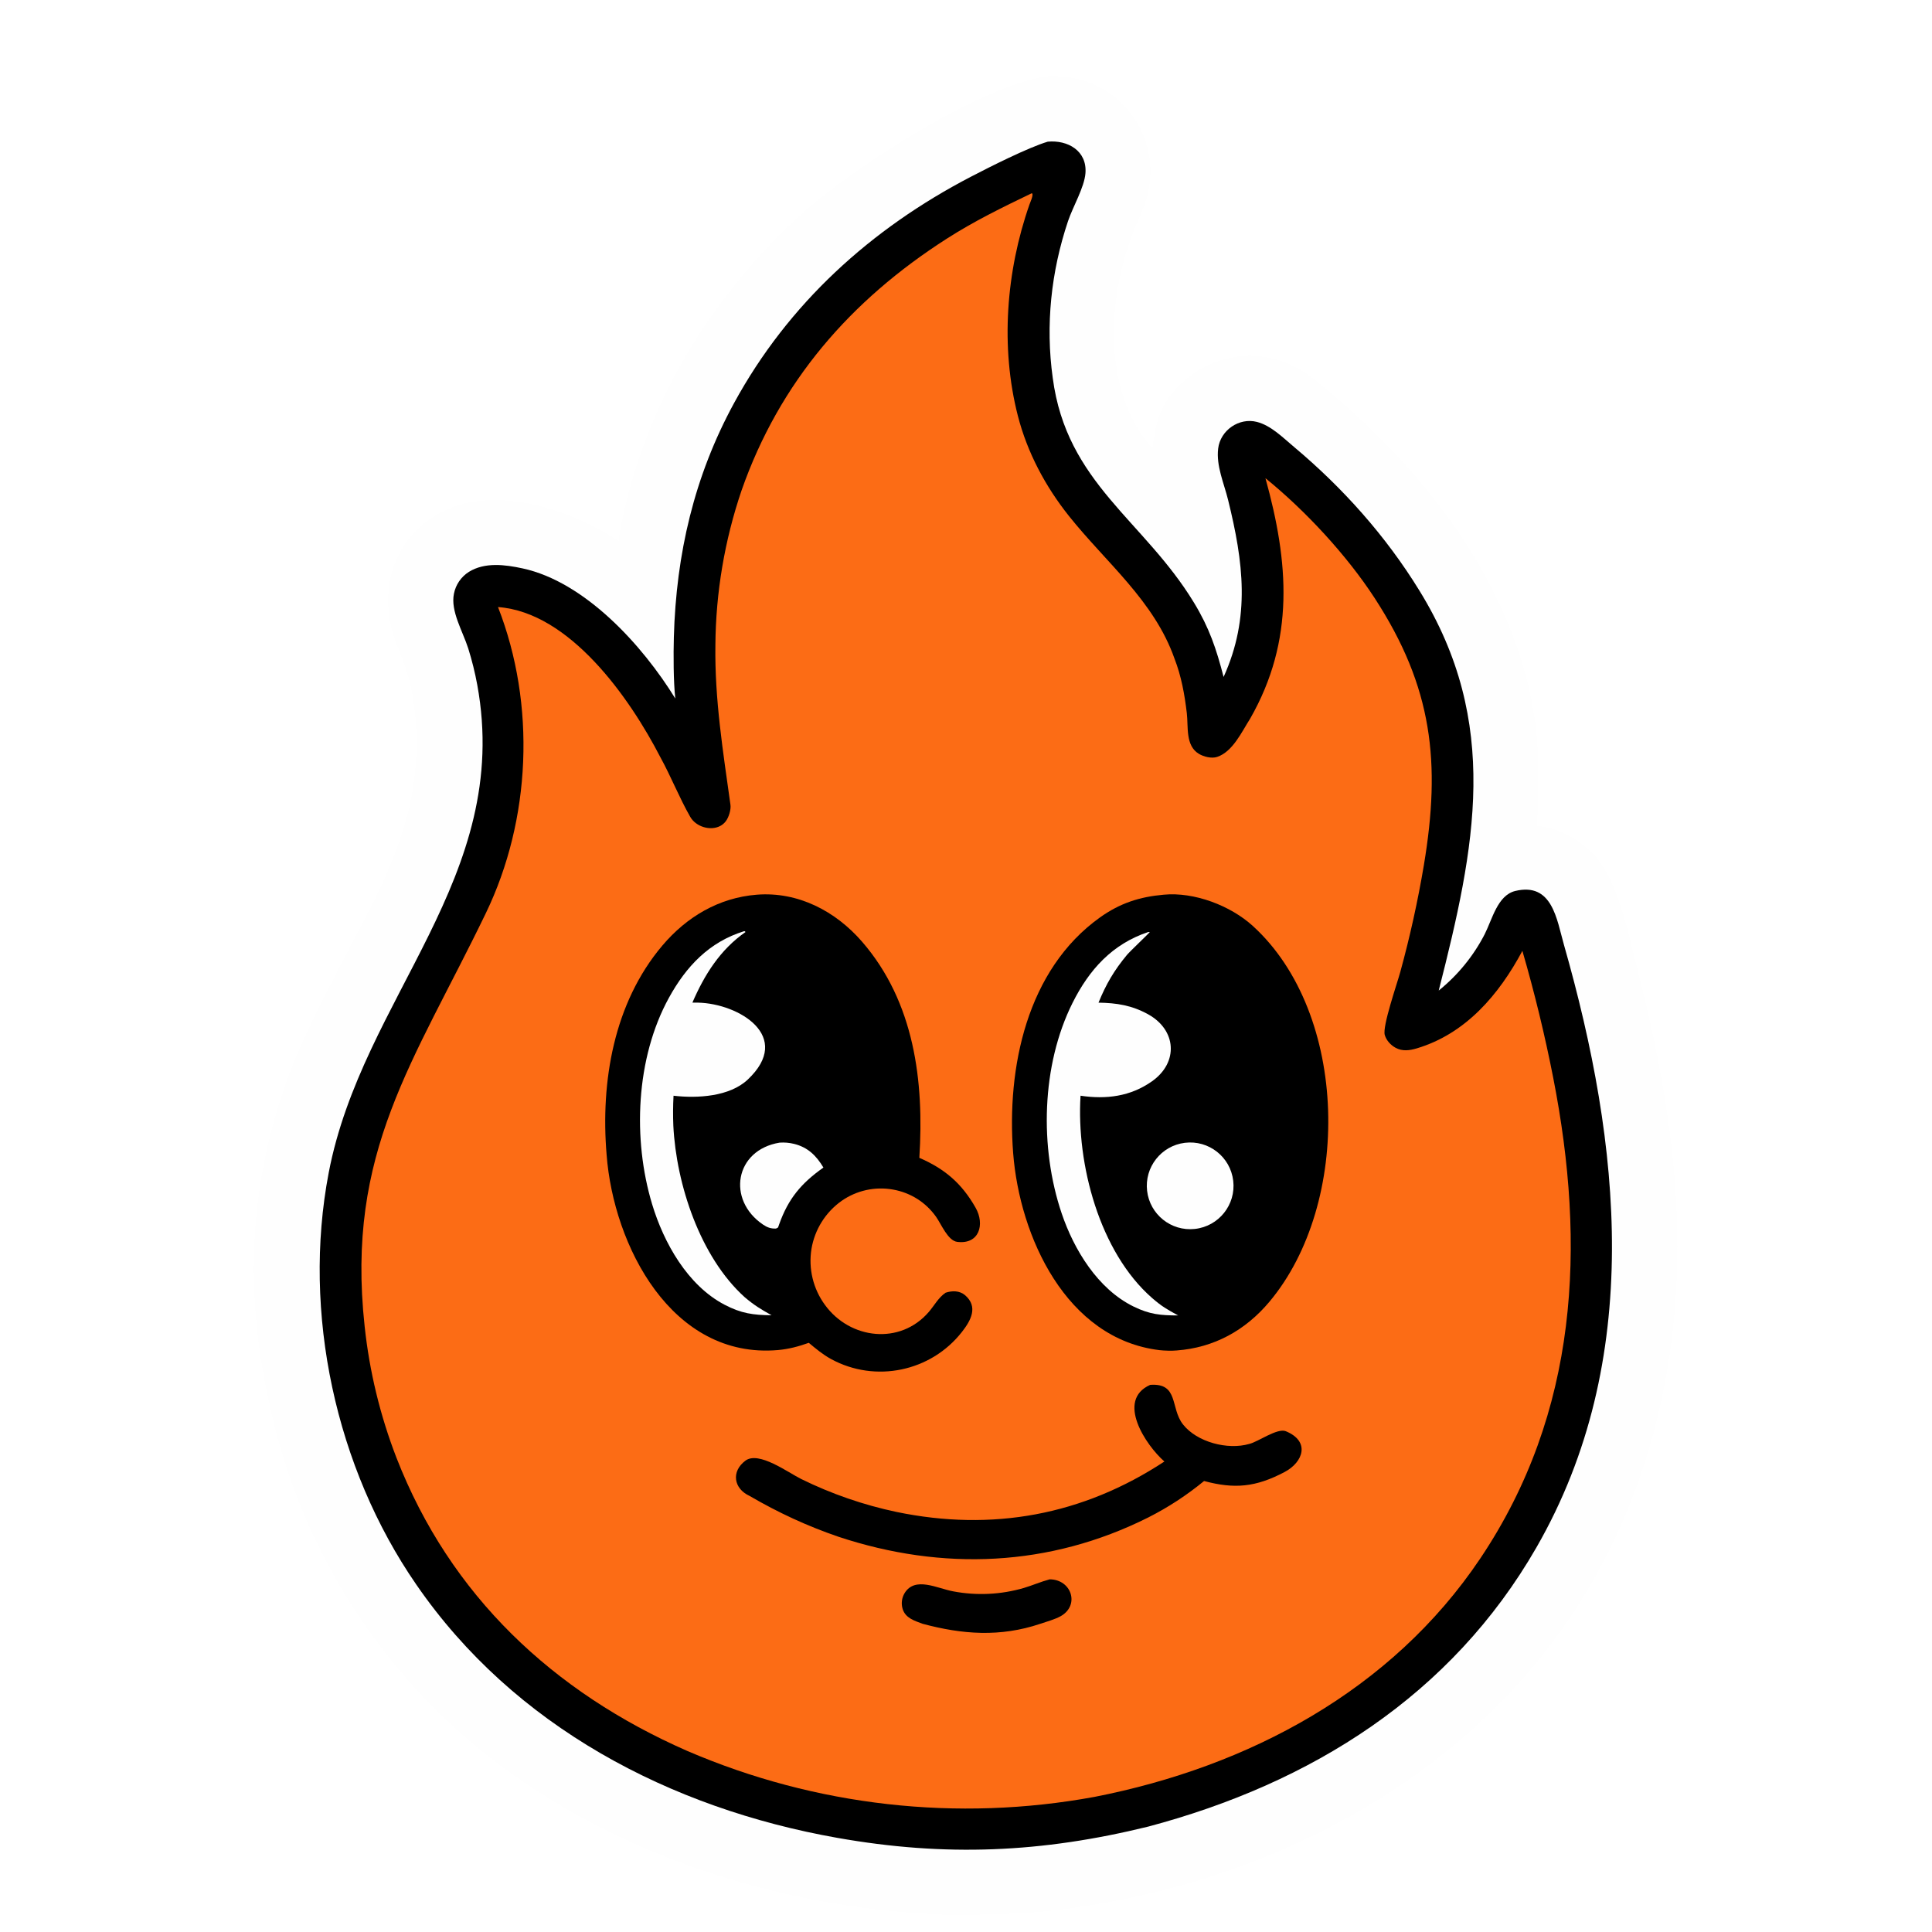
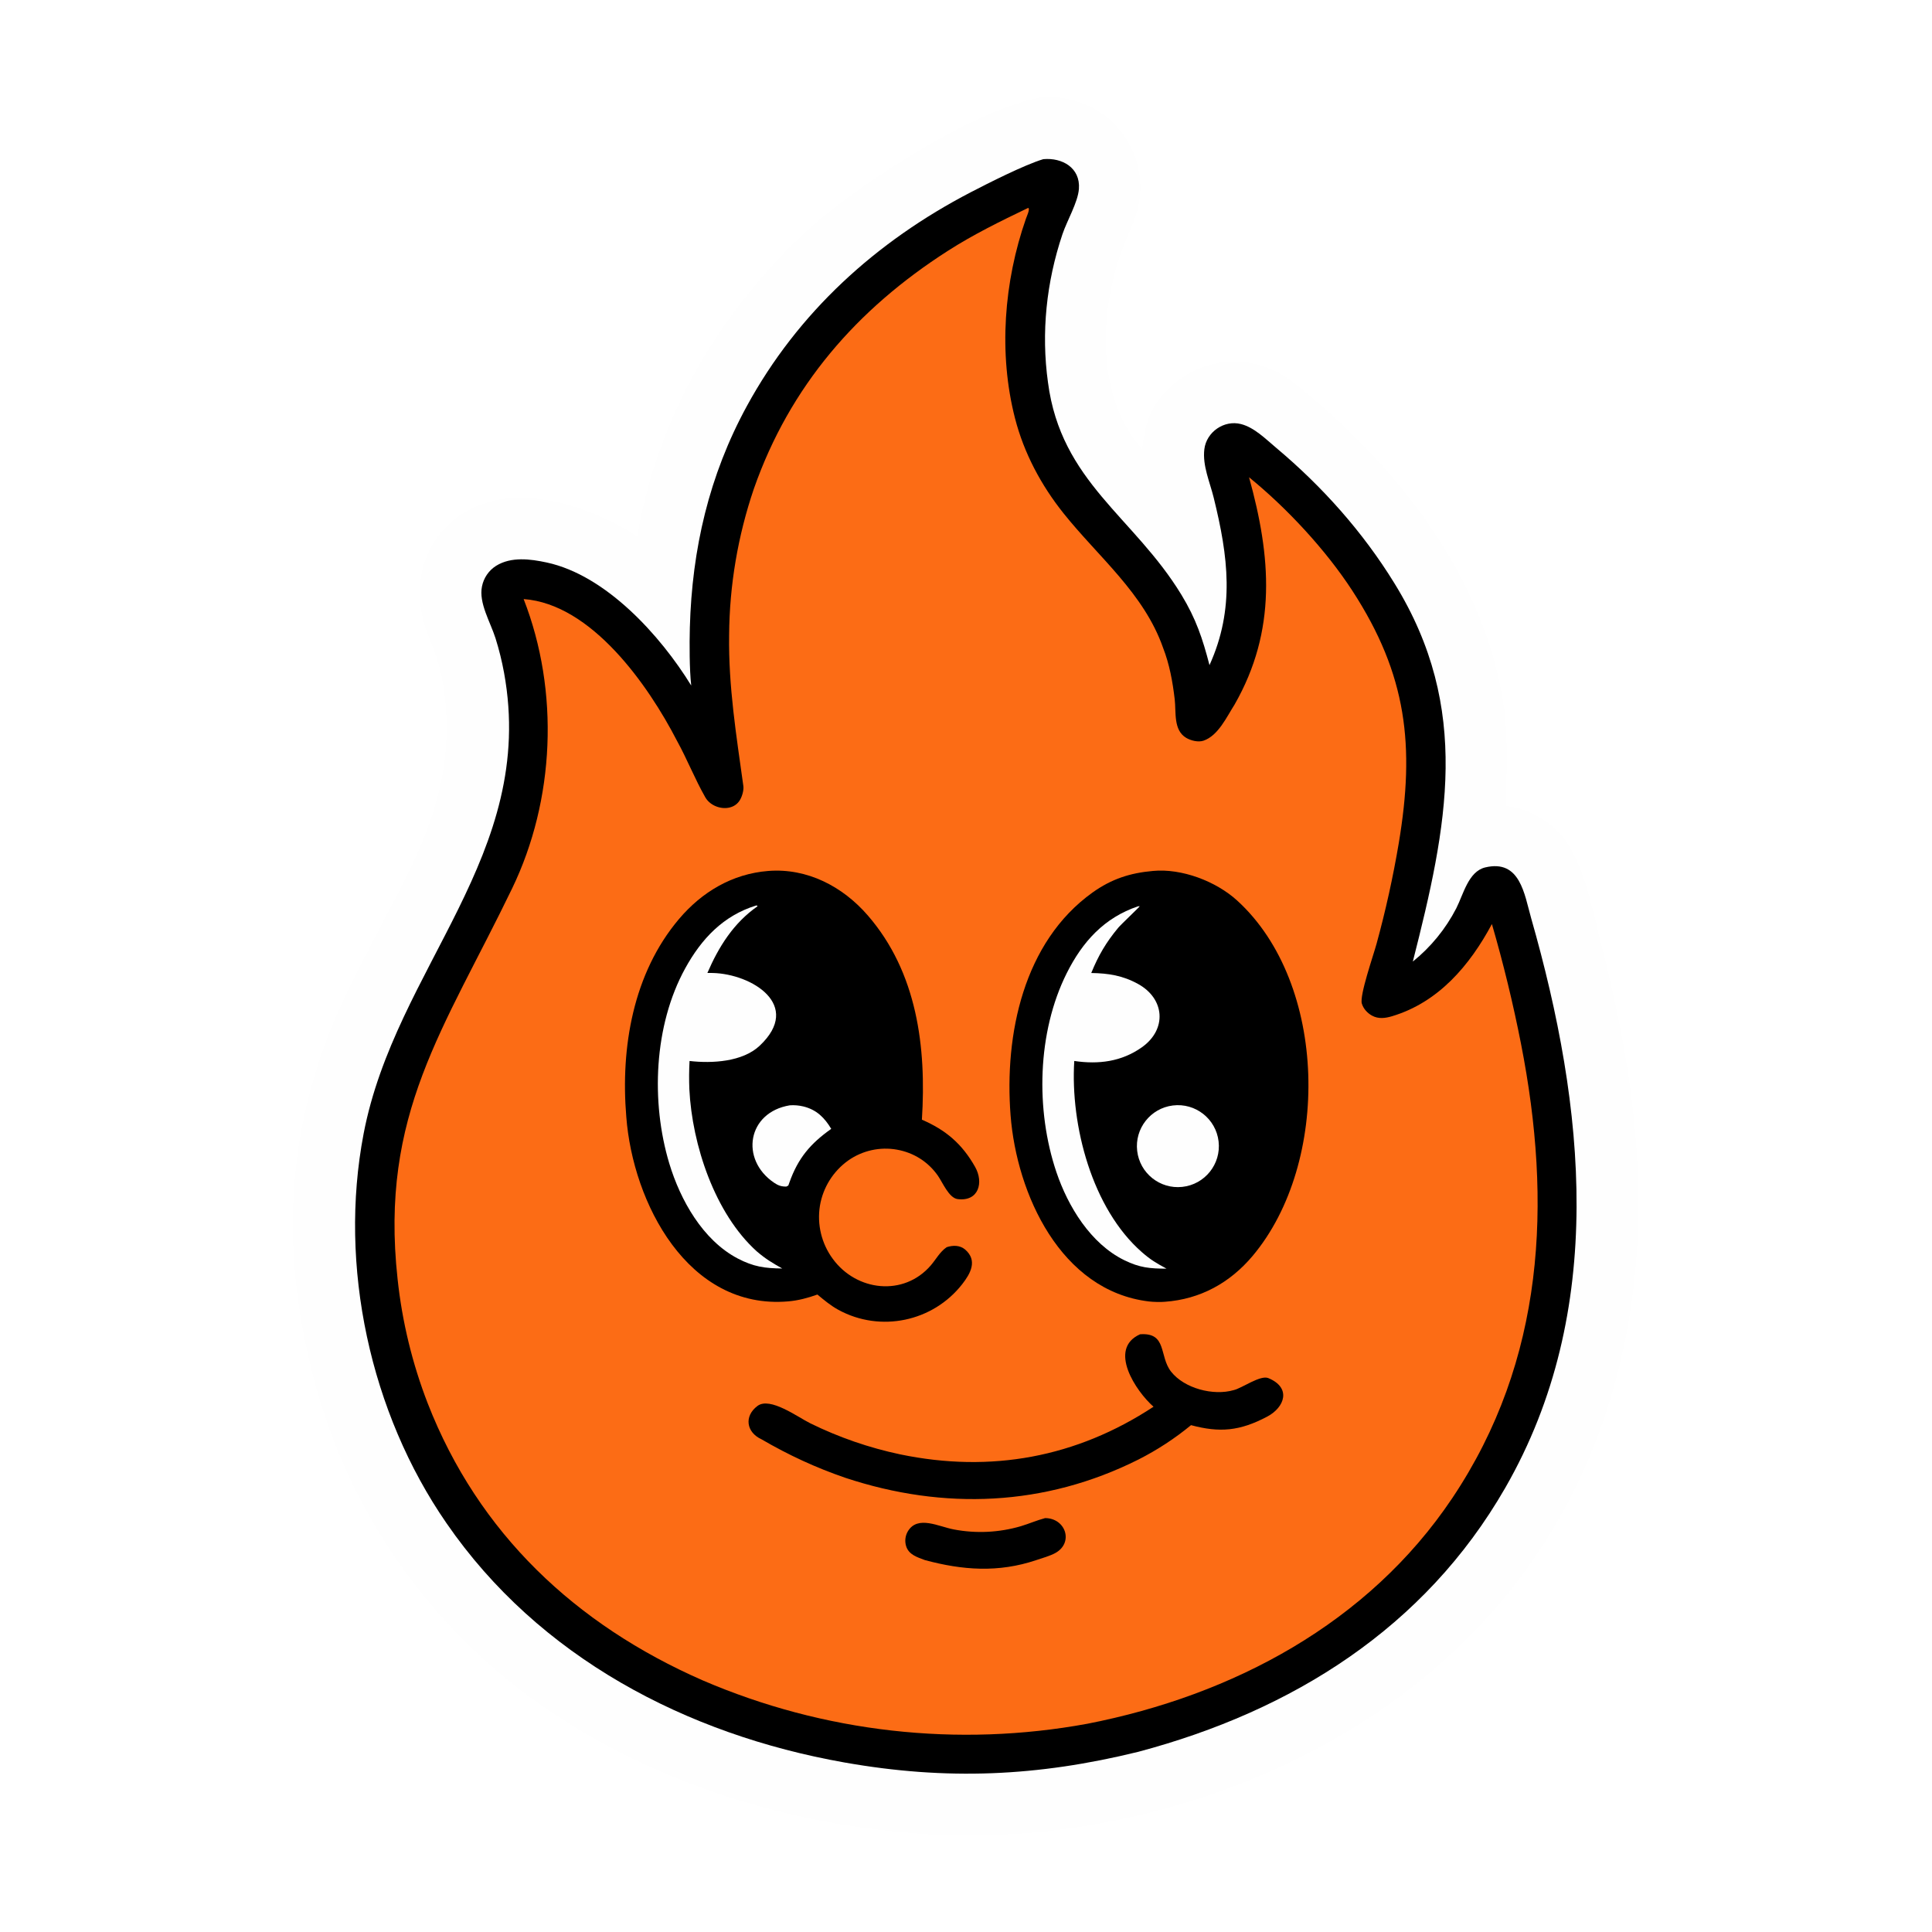
- <svg xmlns="http://www.w3.org/2000/svg" version="1.1" style="display: block;" viewBox="0 0 2048 2048" width="1024" height="1024" preserveAspectRatio="none">
+ <svg xmlns="http://www.w3.org/2000/svg" version="1.1" style="display: block;" viewBox="-59.33 -28.33 2166.67 2166.67" width="1024" height="1024">
  <path transform="translate(0,0)" fill="rgb(254,254,254)" d="M 1111.71 80.501 C 1143.35 79.777 1173.22 90.89 1194.32 114.952 C 1217.26 140.979 1225.22 176.972 1215.38 210.244 C 1213.11 217.993 1209.55 226.797 1206.21 234.214 C 1174.18 305.519 1165.37 412.878 1221.6 475.319 C 1225.1 448.098 1229.14 429.735 1249.32 409.393 C 1288.82 369.582 1348.22 366.544 1391.9 401.22 C 1505.84 491.666 1607.01 618.676 1627.51 766.505 C 1632.06 799.312 1630.02 842.061 1629.59 875.639 C 1650.45 877.16 1672.31 888.965 1687.19 903.567 C 1715.65 931.506 1726.12 990.644 1736.13 1029.51 C 1760.7 1124.92 1778.01 1221.96 1778.08 1320.93 C 1778.21 1503.19 1718.39 1676.36 1588.25 1807.06 C 1463.83 1932.02 1293.43 2003.92 1119.64 2024.81 C 1080.61 2029.5 1043.94 2029.82 1004.74 2029.69 C 987.568 2029.55 967.474 2027.75 950.347 2026.2 C 819.863 2014.42 684.848 1972.3 574.256 1901.61 C 427.732 1809.69 324.196 1662.85 286.835 1493.96 C 258.615 1371.86 263.036 1254.13 307.386 1136.59 C 324.849 1090.3 353.278 1038.59 376.195 993.985 C 402.008 946.256 426.875 895.471 436.742 841.678 C 443.969 802.279 443.346 753.746 432.248 715.134 C 427.046 697.036 417.61 679.564 413.913 661.042 C 401.563 599.172 436.375 545.01 498.504 532.316 C 550.534 522.867 612.146 544.861 655.844 573.543 C 657.087 558.808 664.12 529.778 668.181 515.548 C 688.848 442.175 723.509 373.491 770.255 313.277 C 795.034 280.729 824.194 249.007 855.07 222.132 C 910.034 174.291 1040.7 90.133 1111.71 80.501 z" />
  <path transform="translate(0,0)" fill="rgb(0,0,0)" d="M 1110.69 150.171 C 1131.73 148.221 1152.42 159.751 1150.63 183.522 C 1149.5 198.566 1137.31 219.06 1132.16 234.376 C 1114.18 287.916 1108.15 344.582 1115.95 400.597 C 1130.59 512.3 1212.46 551.238 1265.66 638.825 C 1281.92 665.587 1289.33 687.729 1297.07 717.598 C 1325.78 654.329 1318.02 595.618 1301.83 529.953 C 1297.51 512.353 1289.06 493.863 1291.3 475.451 C 1293.66 456.076 1313.5 442.359 1332.45 447.257 C 1347.4 451.12 1359.91 463.852 1371.55 473.613 C 1423.35 517.01 1469.04 568.175 1504.47 625.8 C 1591.26 766.376 1563.87 897.828 1525.11 1050.02 C 1545.33 1033.73 1561.92 1013.4 1573.82 990.325 C 1581.92 974.328 1587.43 949.217 1606.05 944.504 C 1645.59 934.92 1650.19 974.69 1657.84 1001.5 C 1718.2 1212.78 1742.92 1441.71 1628.7 1640.34 C 1538.39 1797.4 1389.92 1890.35 1217.13 1936.28 C 1104.28 1964 1002.28 1968.54 887.337 1948.16 C 710.467 1916.81 544.958 1830.33 441.325 1679.77 C 355.817 1556.03 320.111 1391.46 348.412 1243.28 C 384.079 1056.55 543.316 930.334 505.926 726.011 C 503.52 712.95 500.323 700.048 496.351 687.375 C 490.502 669.093 477.434 647.831 481.181 629.412 C 483.049 619.824 488.785 611.43 497.039 606.207 C 513.93 595.725 535.395 598.517 553.891 602.508 C 620.175 616.812 681.185 684.096 715.853 740.467 C 713.816 722.482 713.816 693.502 714.311 675.5 C 716.737 587.288 735.865 504.847 778.139 427.264 C 835.544 321.912 923.245 242.437 1029.14 187.373 C 1049.15 176.971 1089.79 156.402 1110.69 150.171 z" />
  <path transform="translate(0,0)" fill="rgb(252,108,21)" d="M 1093.49 204.936 L 1094.25 205.059 C 1095.42 207.394 1092.28 213.912 1091.25 216.866 C 1066.54 287.445 1060.29 367.955 1078.94 440.654 C 1089 479.837 1108.25 515.774 1133.22 547.106 C 1172.42 596.278 1223.5 636.958 1244.97 698.037 C 1252.24 716.686 1255.76 736.211 1258.08 756.021 C 1259.77 770.416 1256.39 790.482 1270.95 799.153 C 1276.03 802.177 1284.36 804.338 1290.31 802.331 C 1306.88 796.738 1316.36 775.622 1325.16 761.881 C 1372.91 678.424 1366.09 595.741 1341.42 506.899 C 1383.73 541.226 1427.49 588.384 1457.12 633.892 C 1518.76 728.568 1527.47 808.548 1509.36 917.125 C 1502.95 955.225 1494.61 992.977 1484.39 1030.24 C 1480.83 1043.25 1465.22 1088.03 1467.91 1097.12 C 1469.63 1102.93 1474.15 1107.86 1479.42 1110.71 C 1486.62 1114.62 1494.25 1113.58 1501.8 1111.33 C 1553.79 1095.81 1589.02 1054.32 1613.79 1007.95 C 1626.68 1052.28 1637.59 1097.16 1646.47 1142.46 C 1681.43 1320.59 1673.1 1497.08 1569.22 1651.95 C 1475.16 1792.2 1323.31 1872.84 1160.36 1904.75 C 1014.78 1931.56 864.509 1914.62 728.544 1856.07 C 586.375 1793.77 477.206 1691.41 420.305 1545.38 C 402.985 1500.61 391.634 1453.76 386.544 1406.02 C 366.307 1220.8 438.712 1126.06 515.022 967.978 C 562.84 868.92 568.33 747.062 527.913 643.505 C 604.136 649.065 667.72 740.024 700.031 802.718 C 711.393 823.361 720.005 845.45 731.677 865.89 C 737.678 876.399 752.949 881.071 763.442 875.579 C 765.775 874.35 767.807 872.62 769.392 870.511 C 772.552 866.38 775.02 858.239 774.323 853.208 C 766.475 796.583 757.508 741.486 758.35 683.863 C 758.755 628.064 768.119 572.693 786.084 519.863 C 826.332 404.884 901.447 318.424 1003.64 252.996 C 1032.7 234.39 1062.46 219.863 1093.49 204.936 z" />
  <path transform="translate(0,0)" fill="rgb(0,0,0)" d="M 802.263 948.414 C 845.913 944.988 885.686 965.795 913.772 998.173 C 969.357 1062.25 979.695 1146.25 974.542 1227.35 C 1001.23 1238.92 1019.44 1254.2 1034.24 1280.36 C 1044.11 1297.83 1038.18 1319.39 1014.66 1316.42 C 1004.79 1315.17 997.828 1297.74 992.324 1289.94 C 981.456 1274.54 965.374 1264.34 946.648 1260.98 C 927.575 1257.56 907.927 1261.9 892.06 1273.02 C 875.114 1285.05 863.652 1303.34 860.199 1323.83 C 856.785 1344.83 861.98 1366.31 874.609 1383.42 C 901.221 1419.88 954.189 1425.91 984.476 1390.82 C 990.521 1383.81 994.58 1375.69 1002.32 1370.35 C 1009.32 1368.06 1017.05 1367.97 1023.02 1372.96 C 1037.22 1385.28 1029.1 1399.85 1019.77 1411.8 C 986.873 1453.94 927.952 1466.26 881.007 1440.67 C 872.257 1435.9 865.106 1429.87 857.353 1423.45 C 846.576 1427.3 835.998 1430.13 824.647 1431.12 C 712.099 1440.83 650.3 1320.48 643.031 1224.02 C 636.545 1146.58 650.598 1063.21 702.109 1002.35 C 727.879 971.906 761.992 951.592 802.263 948.414 z" />
  <path transform="translate(0,0)" fill="rgb(254,254,254)" d="M 788.775 987.11 C 789.902 987.267 789.382 987.022 790.25 988.004 C 763.378 1006.7 746.709 1033.33 733.978 1062.8 C 735.99 1062.78 738.003 1062.8 740.015 1062.84 C 783.469 1063.87 841.111 1098.73 792.629 1144.41 C 773.48 1162.45 739.5 1164.47 713.975 1161.52 C 713.399 1172.1 713.328 1182.7 713.763 1193.28 C 716.85 1255.56 742.288 1332.55 789.292 1374.97 C 799.368 1383.56 806.322 1387.74 817.922 1394.23 C 798.456 1394.06 785.653 1392.28 768.029 1383.04 C 728.787 1362.47 703.62 1317.43 691.27 1276.5 C 670.439 1207.47 673.972 1121.66 709.01 1057.82 C 727.359 1024.39 751.816 998.506 788.775 987.11 z" />
  <path transform="translate(0,0)" fill="rgb(254,254,254)" d="M 826.386 1211.25 C 831.533 1210.88 836.707 1211.32 841.719 1212.55 C 856.482 1216.2 865.409 1225.18 872.861 1237.65 C 849.391 1254.26 835.706 1270.45 825.97 1297.76 C 824.314 1301.93 825.692 1300.74 822.549 1302.34 C 817.011 1302.5 813.297 1301.14 808.705 1298.02 C 770.281 1271.94 778.831 1219.08 826.386 1211.25 z" />
  <path transform="translate(0,0)" fill="rgb(0,0,0)" d="M 1233.63 948.412 C 1265.86 945.321 1304.34 959.955 1328.06 981.562 C 1430.14 1074.54 1432.85 1275.92 1345.62 1379.93 C 1319.96 1410.52 1286.58 1428.67 1247.25 1431.55 C 1242.47 1432.03 1233.94 1431.78 1229.17 1431.21 C 1130.18 1419.36 1080.85 1310.77 1073.99 1222.39 C 1066.97 1131.82 1088.46 1027.92 1166 972.531 C 1187.26 957.351 1208.11 950.657 1233.63 948.412 z" />
  <path transform="translate(0,0)" fill="rgb(254,254,254)" d="M 1216.98 988.054 L 1218.86 987.956 C 1218.72 988.639 1197.68 1008.56 1194.76 1012.07 C 1181.1 1028.48 1172.5 1043.17 1164.47 1062.86 C 1183.8 1063.17 1199.77 1065.68 1216.93 1075.12 C 1247.16 1091.77 1249.51 1126.14 1221.25 1146.16 C 1198.4 1162.34 1172.62 1165.54 1145.42 1161.51 C 1140.91 1233.96 1165.51 1327.27 1221.33 1376 C 1231.5 1384.82 1236.92 1387.92 1248.89 1394.42 C 1230.35 1394.4 1218.76 1393.39 1201.55 1384.95 C 1163.72 1366.39 1138.43 1324.76 1125.4 1286.19 C 1101.88 1216.62 1103.84 1129.31 1136.94 1063.12 C 1154.56 1027.87 1178.99 1000.78 1216.98 988.054 z" />
  <path transform="translate(0,0)" fill="rgb(254,254,254)" d="M 1255.94 1211.43 C 1281.28 1208.27 1304.34 1226.38 1307.28 1251.75 C 1310.22 1277.12 1291.91 1300.02 1266.51 1302.73 C 1241.43 1305.42 1218.87 1287.38 1215.97 1262.32 C 1213.07 1237.27 1230.91 1214.55 1255.94 1211.43 z" />
  <path transform="translate(0,0)" fill="rgb(0,0,0)" d="M 1219.22 1468.02 C 1249.79 1465.79 1240.35 1492.53 1253.98 1509.89 C 1268.81 1528.78 1301.43 1537.28 1324.28 1530.62 C 1333.34 1528.56 1354.04 1513.45 1363.03 1517.16 C 1389.28 1527.97 1381.33 1549.99 1361.89 1560.3 C 1330.99 1576.68 1308.39 1578.51 1276.36 1569.93 C 1258.11 1584.96 1238.25 1597.92 1217.15 1608.6 C 1112.55 1660.99 999.291 1665.61 888.768 1629.01 C 855.605 1617.64 825.162 1603.55 794.547 1585.72 C 777.698 1577.99 774.821 1559.88 790.162 1548.38 C 804.271 1537.8 835.312 1560.92 849.367 1567.85 C 881.425 1583.61 915.319 1595.32 950.268 1602.71 C 1051.81 1623.77 1147.74 1606.19 1234.31 1549.27 C 1214.67 1532.06 1182.69 1484.35 1219.22 1468.02 z" />
  <path transform="translate(0,0)" fill="rgb(0,0,0)" d="M 1112.75 1674.16 C 1135.83 1674.27 1144.84 1701.53 1124.54 1713.13 C 1118.6 1716.52 1109.3 1719.09 1102.63 1721.34 C 1060.35 1735.56 1020.19 1732.65 977.892 1721.25 C 969.423 1718.05 959.838 1715.28 956.841 1705.59 C 955.117 1699.94 955.874 1693.83 958.922 1688.77 C 969.939 1670.76 993.482 1683.77 1010.34 1686.88 C 1035.29 1691.64 1061 1690.41 1085.38 1683.29 C 1094.76 1680.49 1103.14 1676.72 1112.75 1674.16 z" />
</svg>
